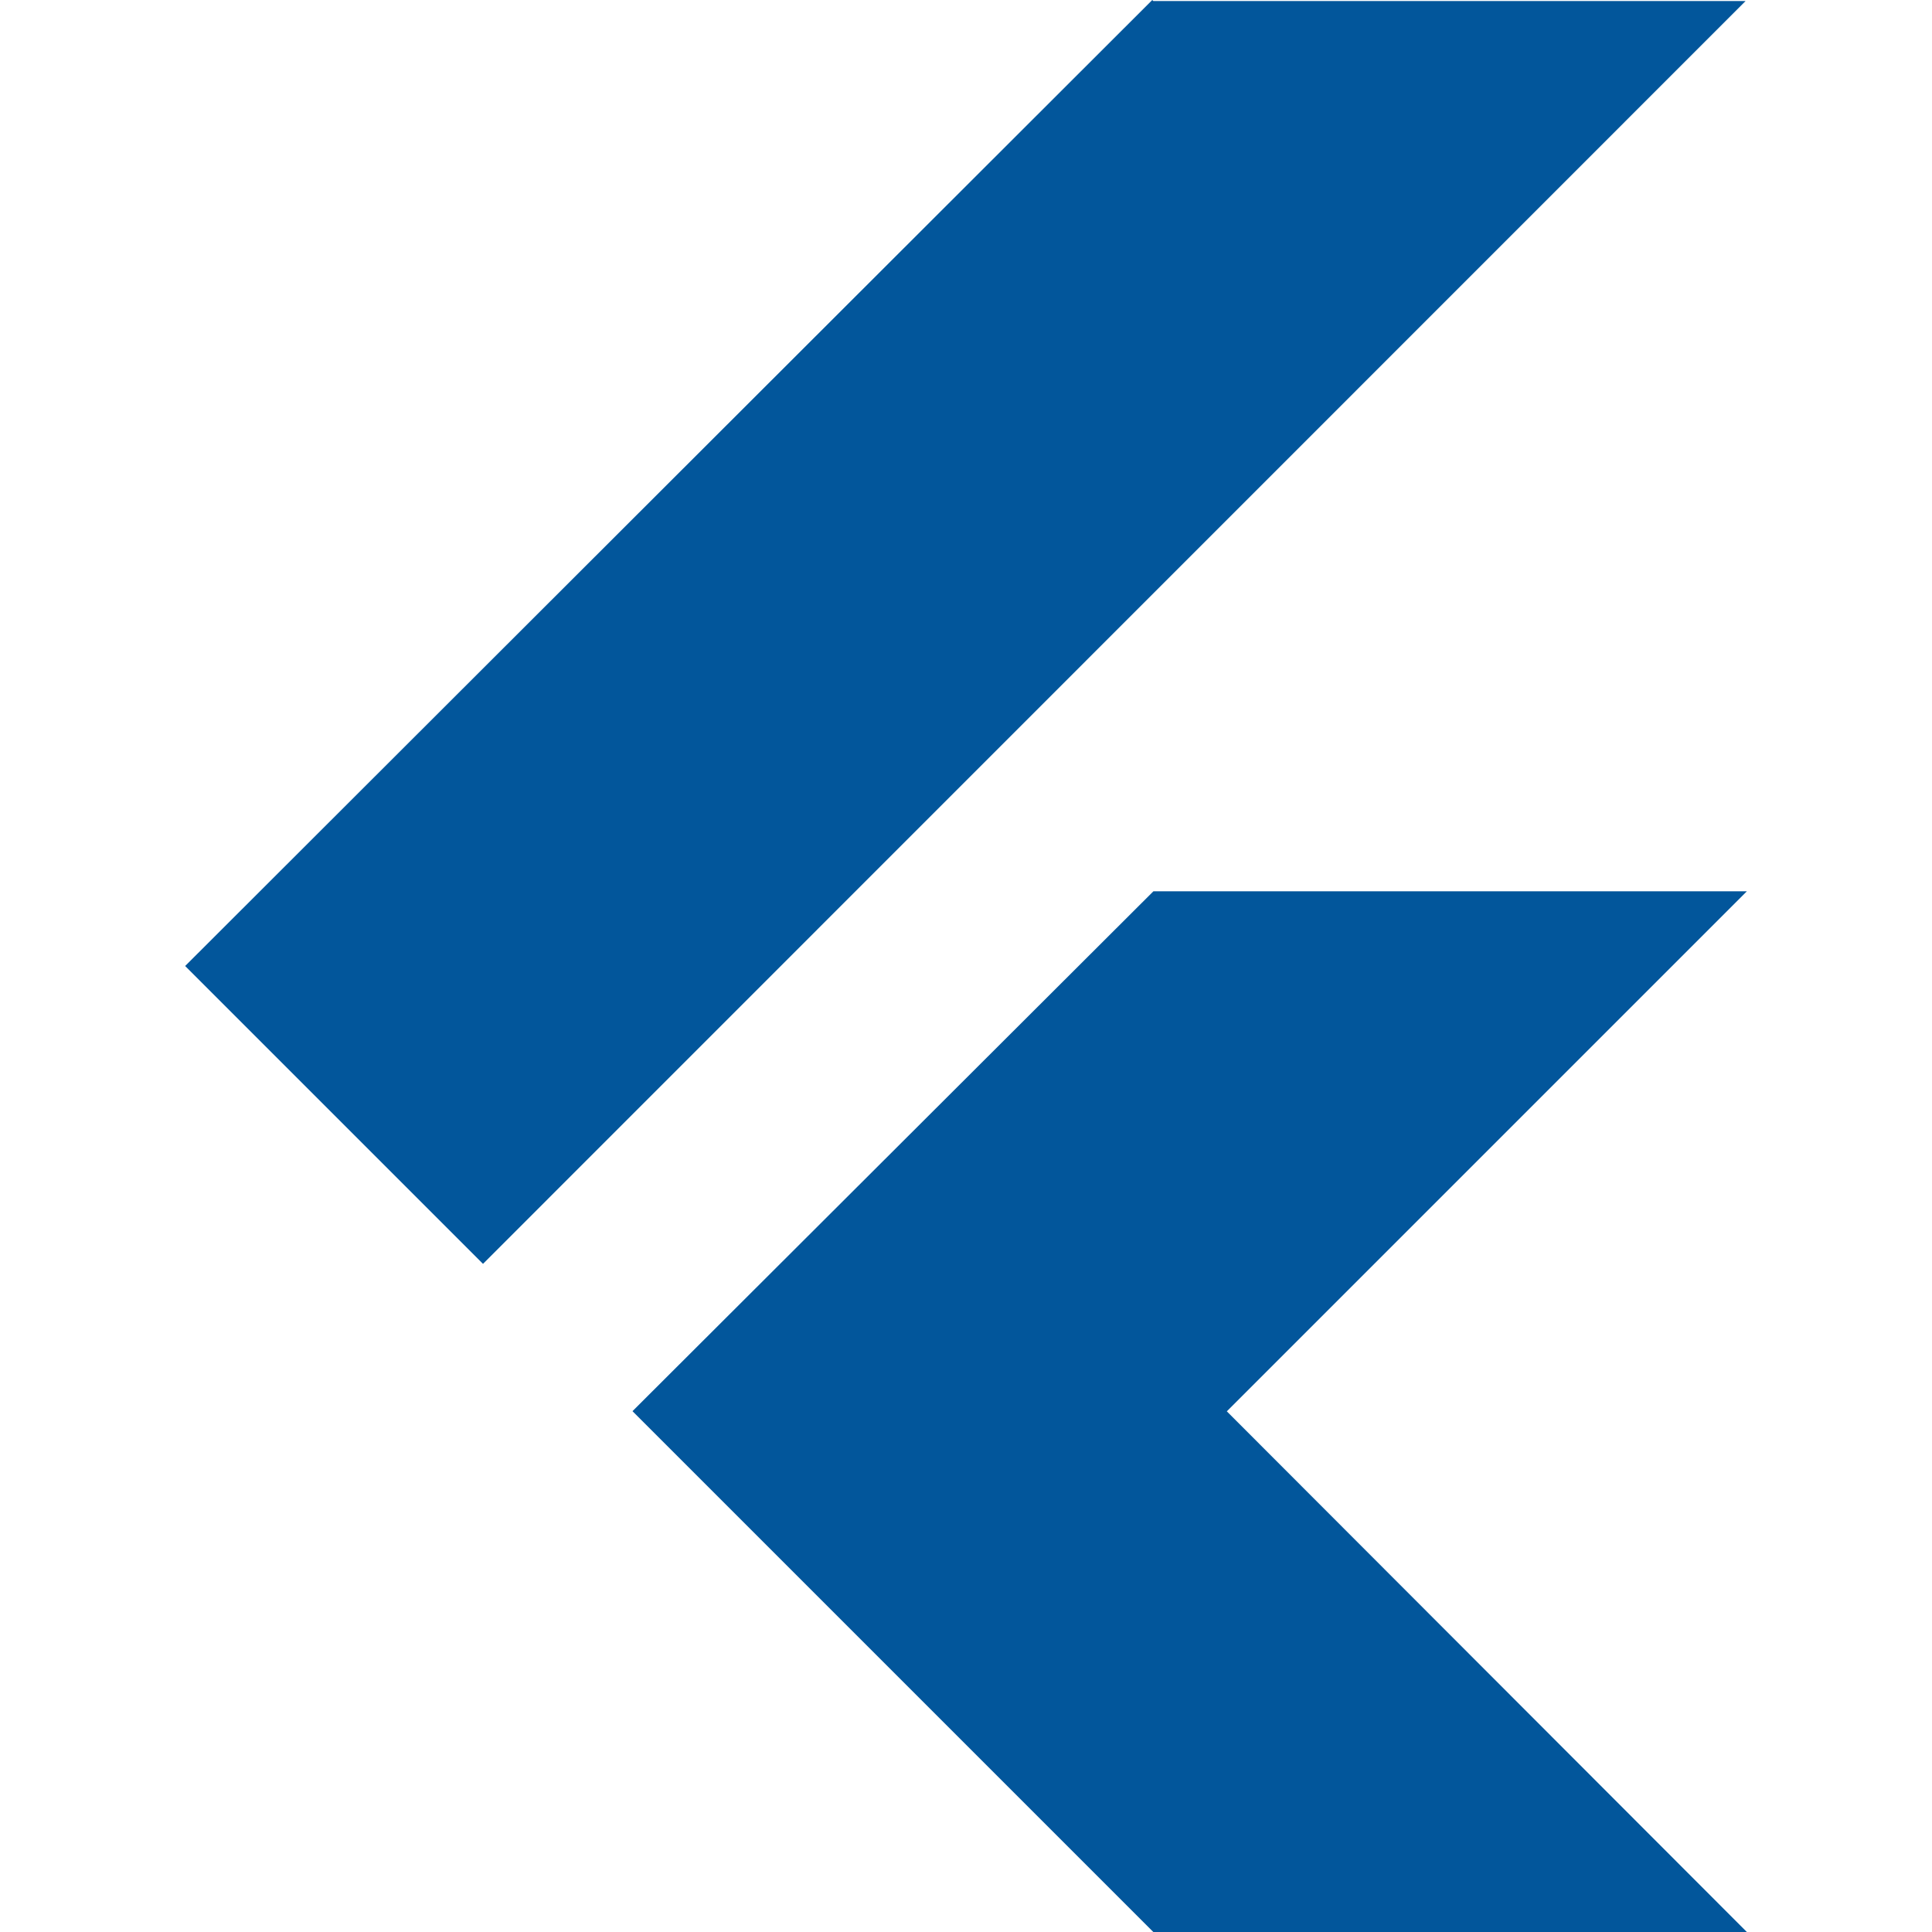
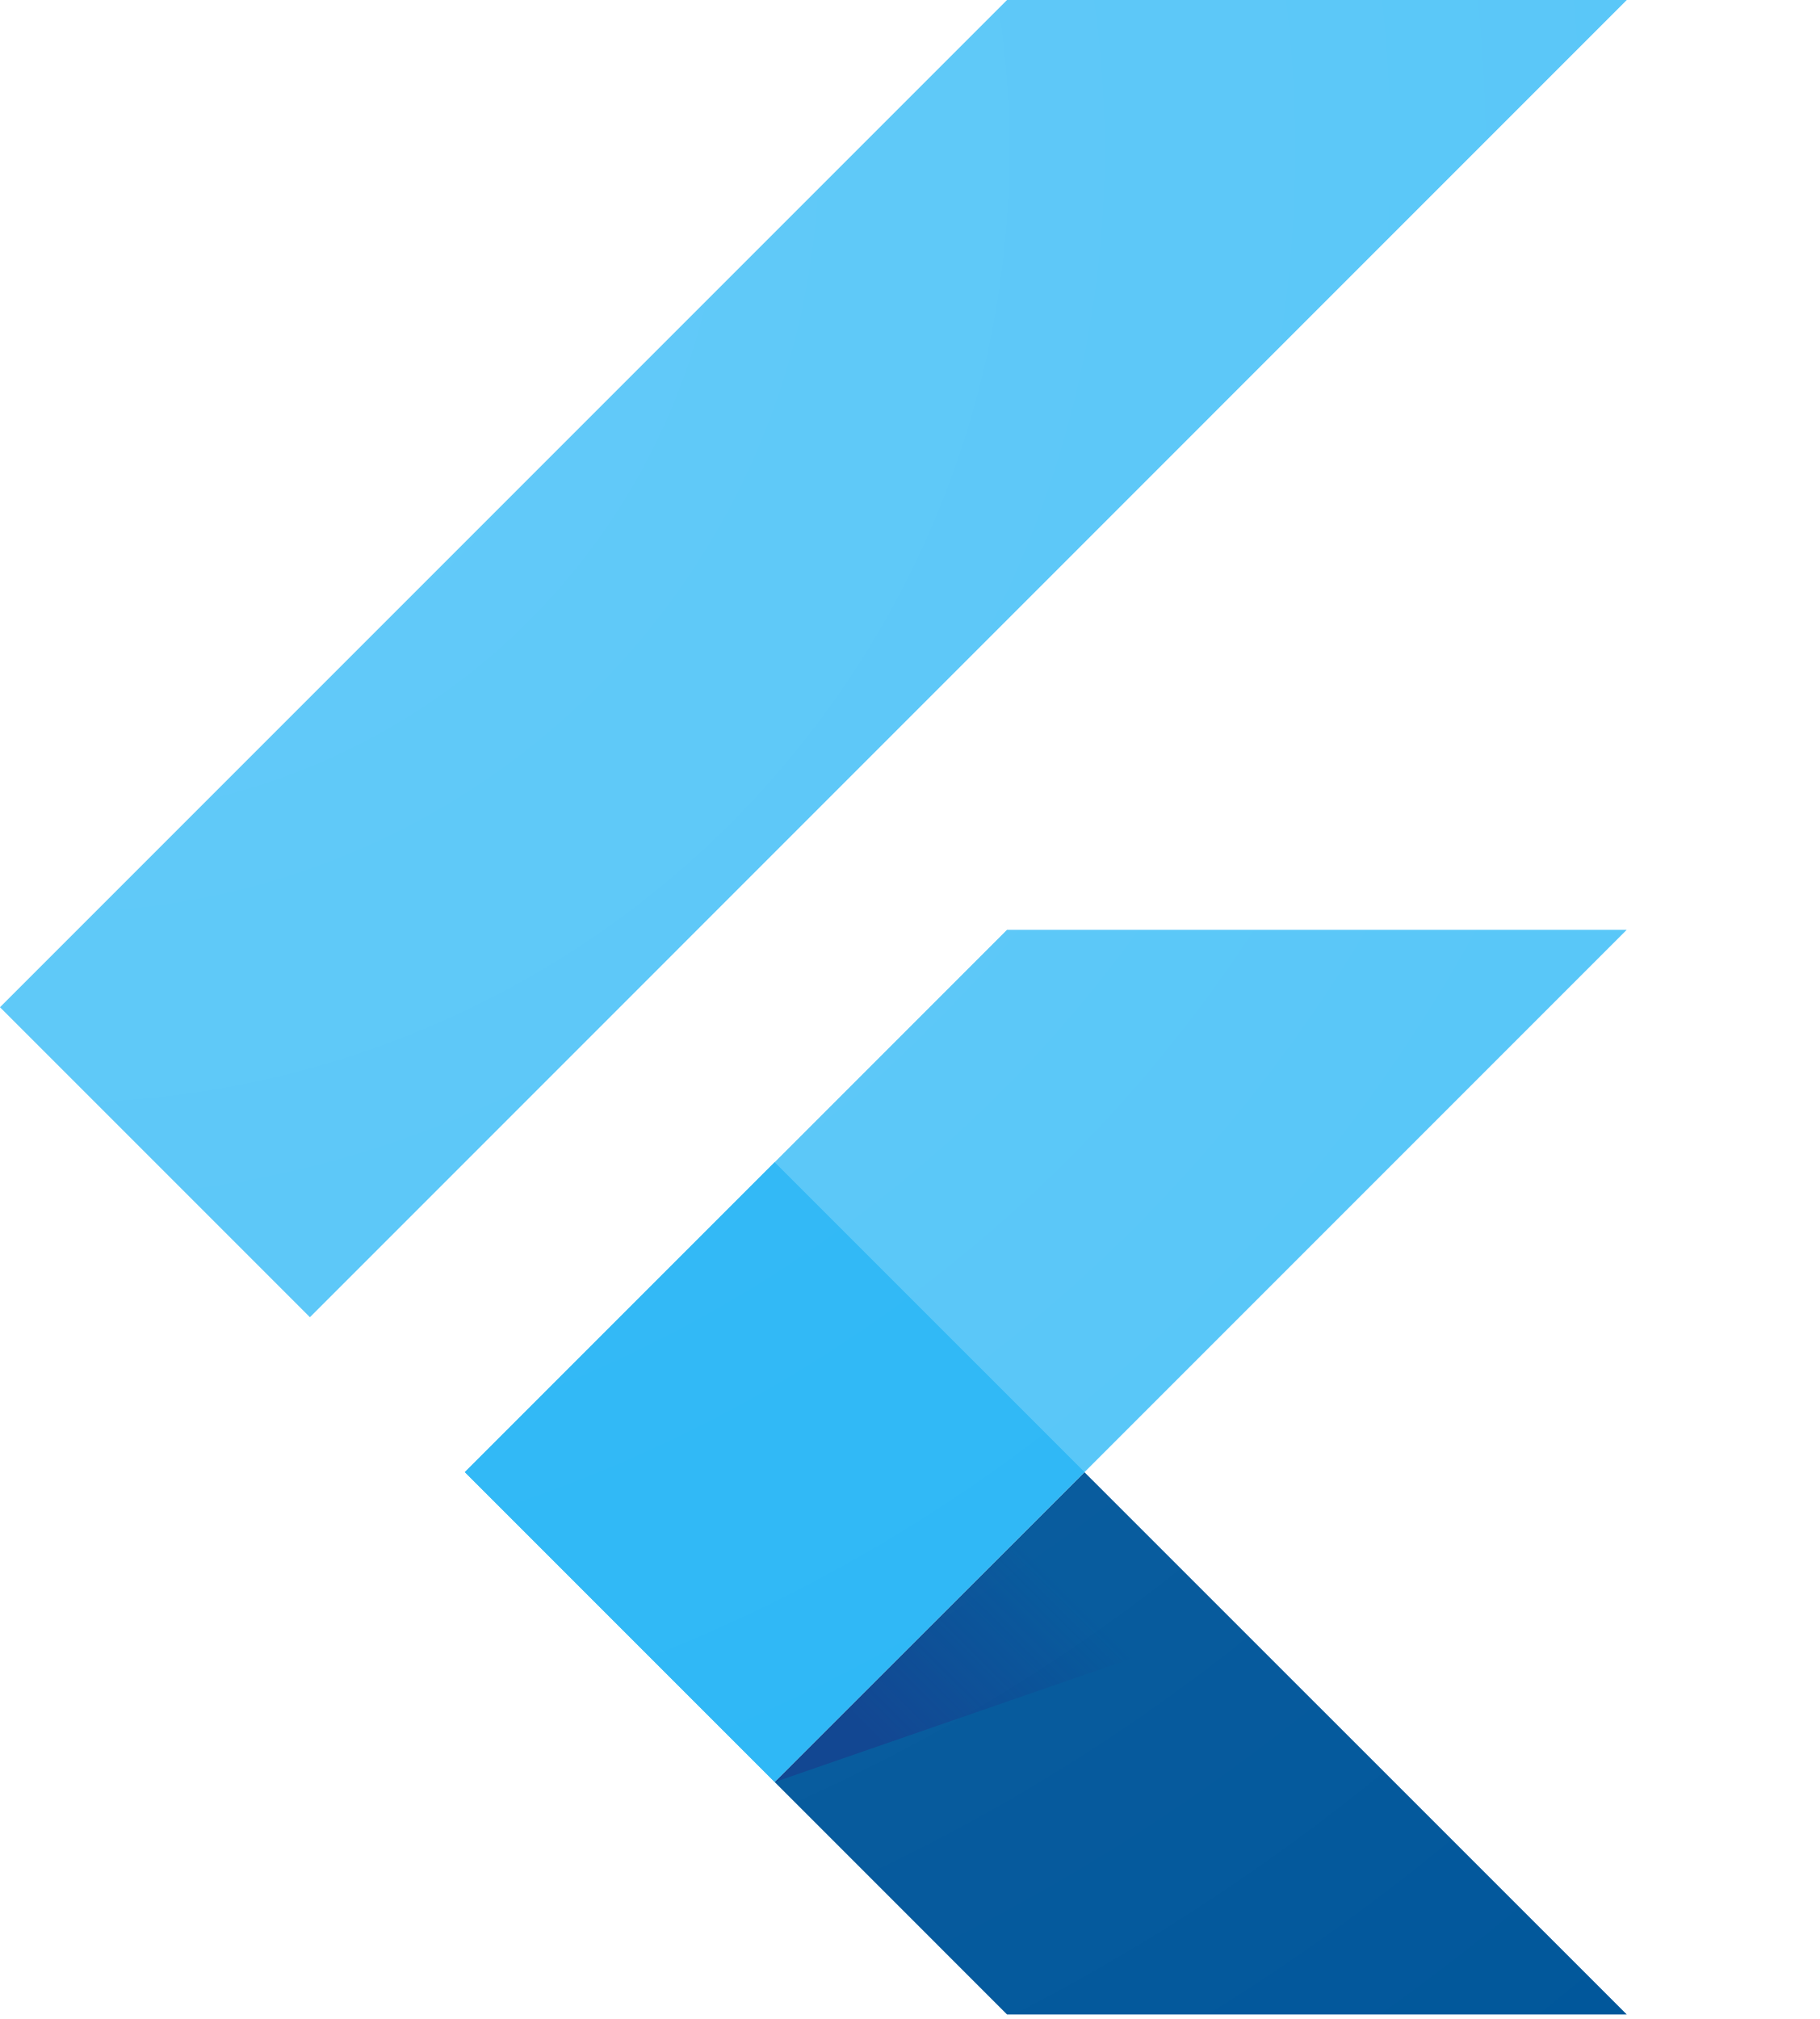
- <svg xmlns="http://www.w3.org/2000/svg" fill="#02569B" role="img" viewBox="0 0 24 24">
-   <path d="M14.314 0L2.3 12 6 15.7 21.684.013h-7.357zm.014 11.072L7.857 17.53l6.47 6.47H21.7l-6.46-6.468 6.46-6.46h-7.37z" />
+ <svg xmlns="http://www.w3.org/2000/svg" viewBox="0 0 256 284" version="1.1" preserveAspectRatio="xMidYMid">
+   <defs>
+     <linearGradient x1="19.657%" y1="81.493%" x2="69.874%" y2="47.643%" id="linearGradient-3">
+       <stop stop-color="#1A237E" stop-opacity="0.4" offset="0%" />
+       <stop stop-color="#1A237E" stop-opacity="0" offset="100%" />
+     </linearGradient>
+     <radialGradient cx="2.814%" cy="6.818%" fx="2.814%" fy="6.818%" r="151.475%" gradientTransform="translate(0.0281, 0.0682), scale(1, 0.8077), translate(-0.0281, -0.0682)" id="radialGradient-4">
+       <stop stop-color="#FFFFFF" stop-opacity="0.1" offset="0%" />
+       <stop stop-color="#FFFFFF" stop-opacity="0" offset="100%" />
+     </radialGradient>
+   </defs>
+   <g>
+     <polygon fill="#54C5F8" points="228.864 130.789 141.677 130.789 65.399 207.085 108.984 250.669" />
+     <polygon fill="#54C5F8" points="43.603 185.284 0 141.681 141.681 0 228.868 0" />
+     <polygon fill="#01579B" points="108.988 250.67 141.681 283.363 228.868 283.363 152.573 207.086" />
+     <polygon fill="url(#linearGradient-3)" points="108.988 250.67 173.646 228.287 152.573 207.086" />
+     <polygon fill="#29B6F6" points="108.982 163.478 65.396 207.063 108.982 250.649 152.567 207.063" />
+     <path d="M228.868,130.789 L152.591,207.067 L228.868,283.363 L141.681,283.363 L108.988,250.67 L65.386,207.067 L141.681,130.789 L228.868,130.789 Z M141.681,0 L0,141.681 L43.603,185.284 L228.868,0 L141.681,0 Z" fill="url(#radialGradient-4)" />
+   </g>
</svg>
